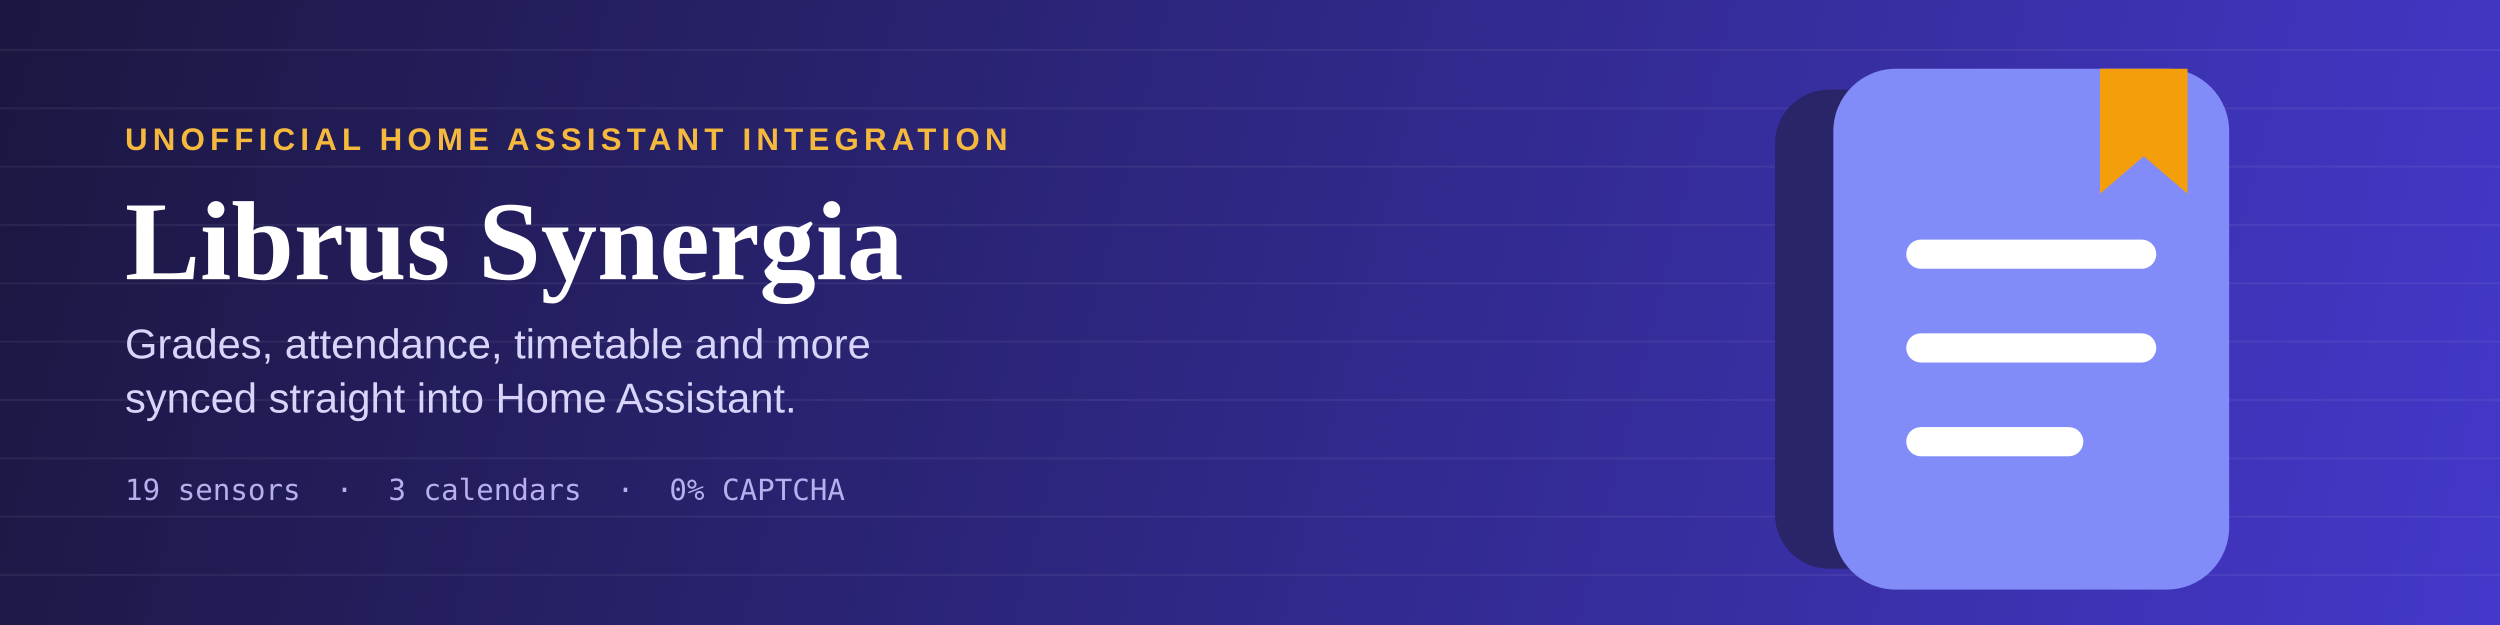
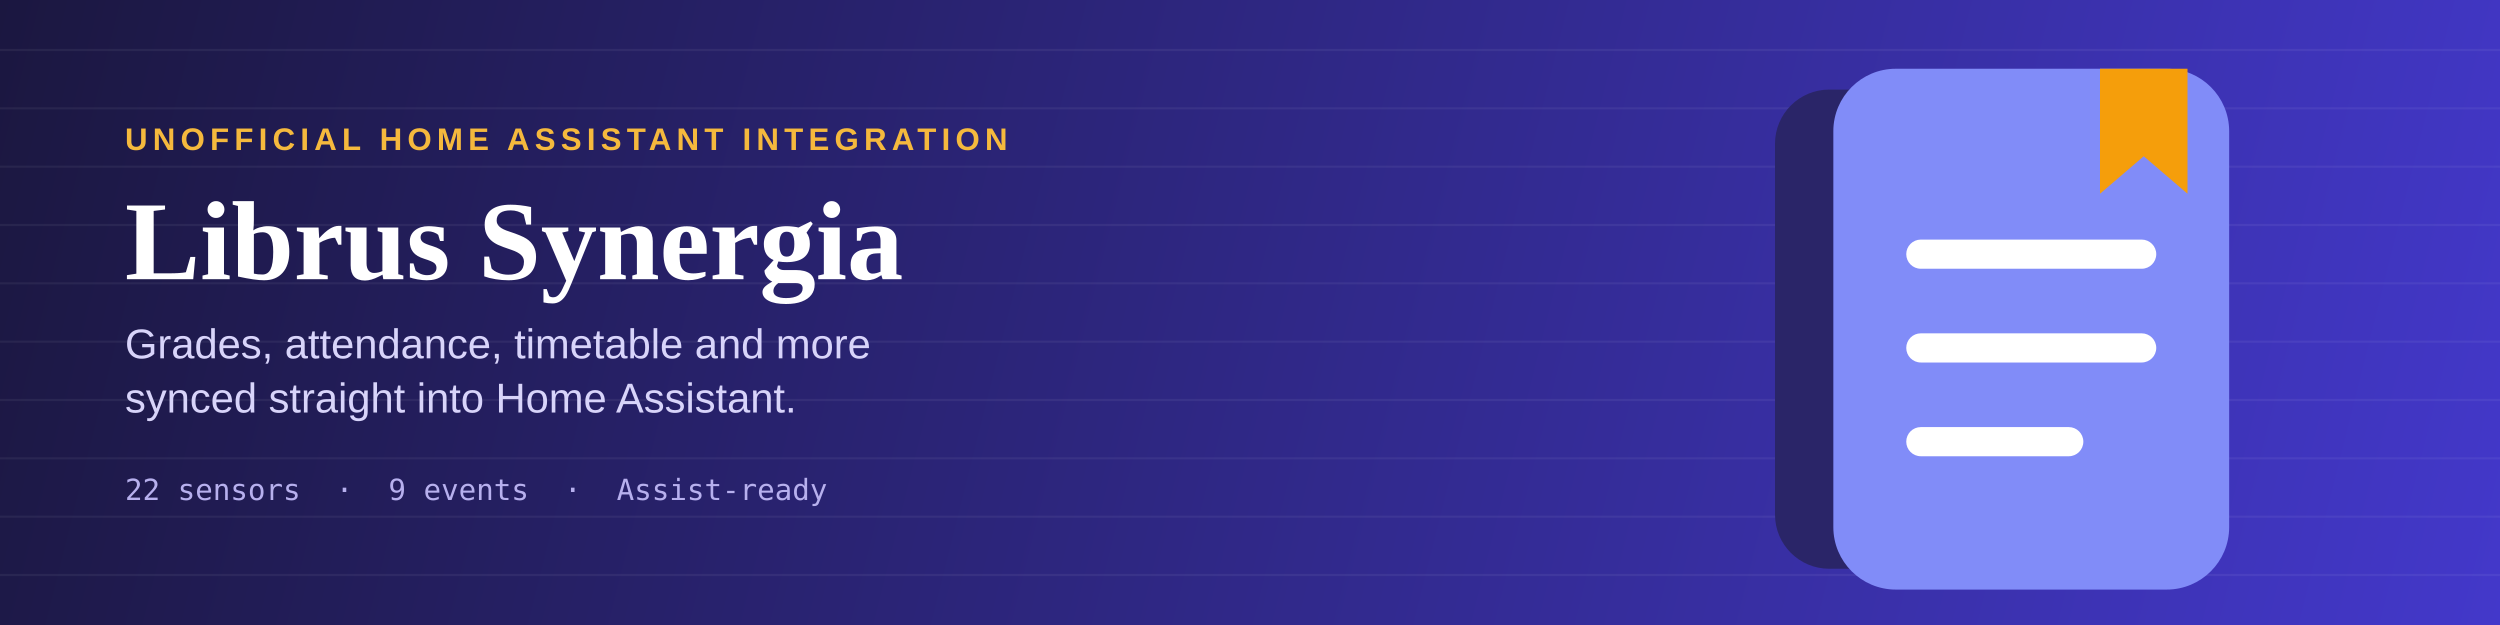
<svg xmlns="http://www.w3.org/2000/svg" viewBox="0 0 1200 300" width="1200" height="300">
  <defs>
    <linearGradient id="bg" x1="0" y1="0" x2="1200" y2="300" gradientUnits="userSpaceOnUse">
      <stop offset="0%" stop-color="#1B1740" />
      <stop offset="100%" stop-color="#4338CA" />
    </linearGradient>
  </defs>
  <rect width="1200" height="300" fill="url(#bg)" />
  <g stroke="#FFFFFF" stroke-opacity="0.055" stroke-width="1">
    <line x1="0" y1="24" x2="1200" y2="24" />
    <line x1="0" y1="52" x2="1200" y2="52" />
    <line x1="0" y1="80" x2="1200" y2="80" />
    <line x1="0" y1="108" x2="1200" y2="108" />
    <line x1="0" y1="136" x2="1200" y2="136" />
    <line x1="0" y1="164" x2="1200" y2="164" />
    <line x1="0" y1="192" x2="1200" y2="192" />
    <line x1="0" y1="220" x2="1200" y2="220" />
    <line x1="0" y1="248" x2="1200" y2="248" />
    <line x1="0" y1="276" x2="1200" y2="276" />
  </g>
  <text x="60" y="72" font-family="Arial, Helvetica, sans-serif" font-size="15" font-weight="700" letter-spacing="2.5" fill="#F5B93D">UNOFFICIAL HOME ASSISTANT INTEGRATION</text>
  <text x="60" y="134" font-family="Georgia, 'Times New Roman', serif" font-size="54" font-weight="700" fill="#FFFFFF">Librus Synergia</text>
  <text x="60" y="172" font-family="Arial, Helvetica, sans-serif" font-size="20" fill="#D8D4FA">Grades, attendance, timetable and more </text>
  <text x="60" y="198" font-family="Arial, Helvetica, sans-serif" font-size="20" fill="#D8D4FA">synced straight into Home Assistant.</text>
-   <text x="60" y="240" font-family="Consolas, Menlo, monospace" font-size="14" fill="#B7B0EE">19 sensors  ·  3 calendars  ·  0% CAPTCHA</text>
+   <text x="60" y="240" font-family="Consolas, Menlo, monospace" font-size="14" fill="#B7B0EE">22 sensors  ·  9 events  ·  Assist-ready</text>
  <g transform="translate(870,25)">
    <rect x="-18" y="18" width="150" height="230" rx="26" fill="#2A2568" />
    <rect x="10" y="8" width="190" height="250" rx="30" fill="#818CF8" />
    <rect x="45" y="90" width="120" height="14" rx="7" fill="#FFFFFF" />
    <rect x="45" y="135" width="120" height="14" rx="7" fill="#FFFFFF" />
    <rect x="45" y="180" width="85" height="14" rx="7" fill="#FFFFFF" />
    <path d="M138,8 h42 v60 l-21,-18 l-21,18 z" fill="#F59E0B" />
  </g>
</svg>
